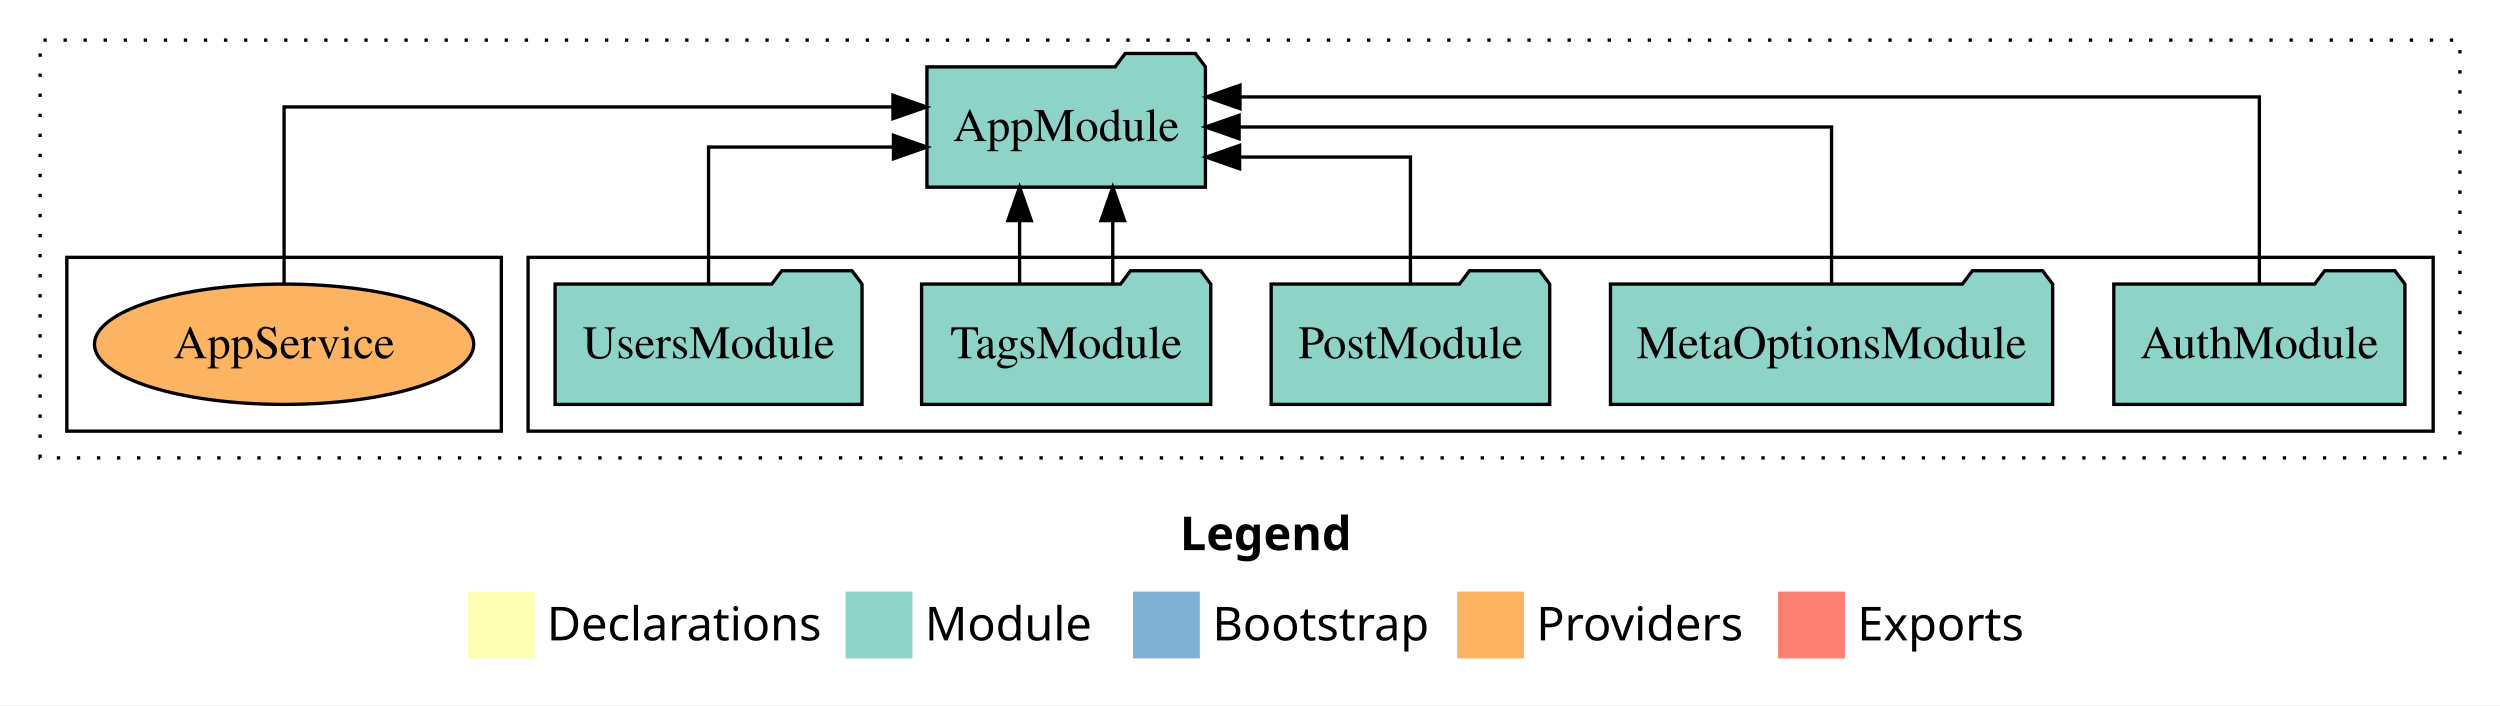
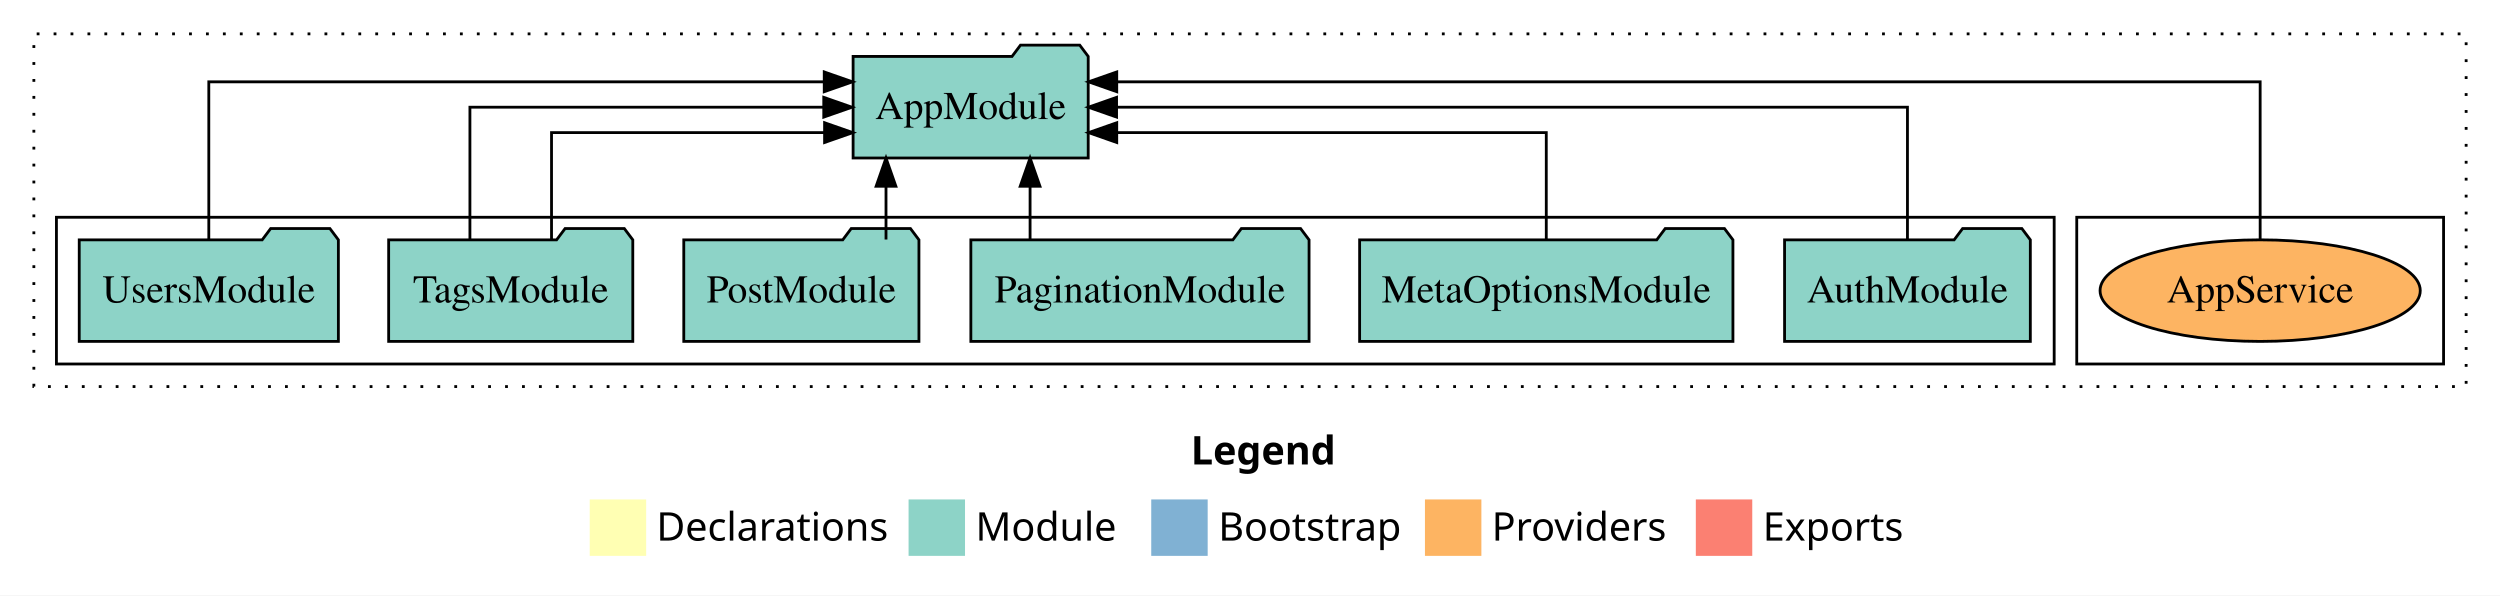
- <svg xmlns="http://www.w3.org/2000/svg" width="748pt" height="211pt" viewBox="0.00 0.00 748.00 211.00">
+ <svg xmlns="http://www.w3.org/2000/svg" width="886pt" height="211pt" viewBox="0.00 0.00 886.00 211.00">
  <g id="graph0" class="graph" transform="scale(1 1) rotate(0) translate(4 207)">
-     <polygon fill="white" stroke="transparent" points="-4,4 -4,-207 744,-207 744,4 -4,4" />
-     <text text-anchor="start" x="349.01" y="-42.4" font-family="Times-12" font-weight="bold" font-size="14.00">Legend</text>
-     <polygon fill="#ffffb3" stroke="transparent" points="136,-10 136,-30 156,-30 156,-10 136,-10" />
-     <text text-anchor="start" x="159.63" y="-15.4" font-family="Times-12" font-size="14.00">  Declarations</text>
-     <polygon fill="#8dd3c7" stroke="transparent" points="249,-10 249,-30 269,-30 269,-10 249,-10" />
-     <text text-anchor="start" x="272.73" y="-15.4" font-family="Times-12" font-size="14.00">  Module</text>
-     <polygon fill="#80b1d3" stroke="transparent" points="335,-10 335,-30 355,-30 355,-10 335,-10" />
-     <text text-anchor="start" x="358.78" y="-15.4" font-family="Times-12" font-size="14.00">  Bootstrap</text>
-     <polygon fill="#fdb462" stroke="transparent" points="432,-10 432,-30 452,-30 452,-10 432,-10" />
-     <text text-anchor="start" x="455.67" y="-15.4" font-family="Times-12" font-size="14.00">  Providers</text>
-     <polygon fill="#fb8072" stroke="transparent" points="528,-10 528,-30 548,-30 548,-10 528,-10" />
-     <text text-anchor="start" x="551.73" y="-15.4" font-family="Times-12" font-size="14.00">  Exports</text>
+     <polygon fill="white" stroke="transparent" points="-4,4 -4,-207 882,-207 882,4 -4,4" />
+     <text text-anchor="start" x="418.01" y="-42.4" font-family="Times-12" font-weight="bold" font-size="14.00">Legend</text>
+     <polygon fill="#ffffb3" stroke="transparent" points="205,-10 205,-30 225,-30 225,-10 205,-10" />
+     <text text-anchor="start" x="228.63" y="-15.4" font-family="Times-12" font-size="14.00">  Declarations</text>
+     <polygon fill="#8dd3c7" stroke="transparent" points="318,-10 318,-30 338,-30 338,-10 318,-10" />
+     <text text-anchor="start" x="341.73" y="-15.4" font-family="Times-12" font-size="14.00">  Module</text>
+     <polygon fill="#80b1d3" stroke="transparent" points="404,-10 404,-30 424,-30 424,-10 404,-10" />
+     <text text-anchor="start" x="427.78" y="-15.4" font-family="Times-12" font-size="14.00">  Bootstrap</text>
+     <polygon fill="#fdb462" stroke="transparent" points="501,-10 501,-30 521,-30 521,-10 501,-10" />
+     <text text-anchor="start" x="524.67" y="-15.4" font-family="Times-12" font-size="14.00">  Providers</text>
+     <polygon fill="#fb8072" stroke="transparent" points="597,-10 597,-30 617,-30 617,-10 597,-10" />
+     <text text-anchor="start" x="620.73" y="-15.4" font-family="Times-12" font-size="14.00">  Exports</text>
    <g id="clust1" class="cluster">
-       <polygon fill="none" stroke="black" stroke-dasharray="1,5" points="8,-70 8,-195 732,-195 732,-70 8,-70" />
+       <polygon fill="none" stroke="black" stroke-dasharray="1,5" points="8,-70 8,-195 870,-195 870,-70 8,-70" />
+     </g>
+     <g id="clust6" class="cluster">
+       <polygon fill="none" stroke="black" points="732,-78 732,-130 862,-130 862,-78 732,-78" />
    </g>
    <g id="clust3" class="cluster">
-       <polygon fill="none" stroke="black" points="154,-78 154,-130 724,-130 724,-78 154,-78" />
-     </g>
-     <g id="clust6" class="cluster">
-       <polygon fill="none" stroke="black" points="16,-78 16,-130 146,-130 146,-78 16,-78" />
+       <polygon fill="none" stroke="black" points="16,-78 16,-130 724,-130 724,-78 16,-78" />
    </g>
    <g id="node1" class="node">
      <polygon fill="#8dd3c7" stroke="black" points="715.55,-122 712.55,-126 691.55,-126 688.55,-122 628.45,-122 628.45,-86 715.55,-86 715.55,-122" />
      <text text-anchor="middle" x="672" y="-99.8" font-family="Times,serif" font-size="14.00">AuthModule</text>
    </g>
-     <g id="node6" class="node">
-       <polygon fill="#8dd3c7" stroke="black" points="356.66,-187 353.66,-191 332.66,-191 329.66,-187 273.34,-187 273.34,-151 356.66,-151 356.66,-187" />
-       <text text-anchor="middle" x="315" y="-164.8" font-family="Times,serif" font-size="14.00">AppModule</text>
+     <g id="node7" class="node">
+       <polygon fill="#8dd3c7" stroke="black" points="381.66,-187 378.66,-191 357.66,-191 354.66,-187 298.34,-187 298.34,-151 381.66,-151 381.66,-187" />
+       <text text-anchor="middle" x="340" y="-164.8" font-family="Times,serif" font-size="14.00">AppModule</text>
    </g>
    <g id="edge1" class="edge">
-       <path fill="none" stroke="black" d="M672,-122.29C672,-144.21 672,-178 672,-178 672,-178 367,-178 367,-178" />
-       <polygon fill="black" stroke="black" points="367,-174.5 357,-178 367,-181.5 367,-174.5" />
+       <path fill="none" stroke="black" d="M672,-122.11C672,-141.34 672,-169 672,-169 672,-169 391.71,-169 391.71,-169" />
+       <polygon fill="black" stroke="black" points="391.71,-165.5 381.71,-169 391.71,-172.5 391.71,-165.5" />
    </g>
    <g id="node2" class="node">
      <polygon fill="#8dd3c7" stroke="black" points="610.15,-122 607.15,-126 586.15,-126 583.15,-122 477.85,-122 477.85,-86 610.15,-86 610.15,-122" />
      <text text-anchor="middle" x="544" y="-99.8" font-family="Times,serif" font-size="14.00">MetaOptionsModule</text>
    </g>
    <g id="edge2" class="edge">
-       <path fill="none" stroke="black" d="M544,-122.11C544,-141.34 544,-169 544,-169 544,-169 366.74,-169 366.74,-169" />
-       <polygon fill="black" stroke="black" points="366.74,-165.5 356.74,-169 366.74,-172.5 366.74,-165.5" />
+       <path fill="none" stroke="black" d="M544,-122.03C544,-138.4 544,-160 544,-160 544,-160 391.77,-160 391.77,-160" />
+       <polygon fill="black" stroke="black" points="391.77,-156.5 381.77,-160 391.77,-163.5 391.77,-156.5" />
    </g>
    <g id="node3" class="node">
-       <polygon fill="#8dd3c7" stroke="black" points="459.67,-122 456.67,-126 435.67,-126 432.67,-122 376.33,-122 376.33,-86 459.67,-86 459.67,-122" />
-       <text text-anchor="middle" x="418" y="-99.8" font-family="Times,serif" font-size="14.00">PostModule</text>
+       <polygon fill="#8dd3c7" stroke="black" points="459.93,-122 456.93,-126 435.93,-126 432.93,-122 340.07,-122 340.07,-86 459.93,-86 459.93,-122" />
+       <text text-anchor="middle" x="400" y="-99.8" font-family="Times,serif" font-size="14.00">PaginationModule</text>
    </g>
    <g id="edge3" class="edge">
-       <path fill="none" stroke="black" d="M418,-122.03C418,-138.4 418,-160 418,-160 418,-160 366.89,-160 366.89,-160" />
-       <polygon fill="black" stroke="black" points="366.89,-156.5 356.89,-160 366.89,-163.5 366.89,-156.5" />
+       <path fill="none" stroke="black" d="M361.06,-122.11C361.06,-122.11 361.06,-140.99 361.06,-140.99" />
+       <polygon fill="black" stroke="black" points="357.56,-140.99 361.06,-150.99 364.56,-140.99 357.56,-140.99" />
    </g>
    <g id="node4" class="node">
-       <polygon fill="#8dd3c7" stroke="black" points="358.26,-122 355.26,-126 334.26,-126 331.26,-122 271.74,-122 271.74,-86 358.26,-86 358.26,-122" />
-       <text text-anchor="middle" x="315" y="-99.8" font-family="Times,serif" font-size="14.00">TagsModule</text>
+       <polygon fill="#8dd3c7" stroke="black" points="321.67,-122 318.67,-126 297.67,-126 294.67,-122 238.33,-122 238.33,-86 321.67,-86 321.67,-122" />
+       <text text-anchor="middle" x="280" y="-99.8" font-family="Times,serif" font-size="14.00">PostModule</text>
    </g>
    <g id="edge4" class="edge">
-       <path fill="none" stroke="black" d="M301.06,-122.11C301.06,-122.11 301.06,-140.99 301.06,-140.99" />
-       <polygon fill="black" stroke="black" points="297.56,-140.99 301.06,-150.99 304.56,-140.99 297.56,-140.99" />
+       <path fill="none" stroke="black" d="M310,-122.11C310,-122.11 310,-140.99 310,-140.99" />
+       <polygon fill="black" stroke="black" points="306.5,-140.99 310,-150.99 313.5,-140.99 306.5,-140.99" />
+     </g>
+     <g id="node5" class="node">
+       <polygon fill="#8dd3c7" stroke="black" points="220.26,-122 217.26,-126 196.26,-126 193.26,-122 133.74,-122 133.74,-86 220.26,-86 220.26,-122" />
+       <text text-anchor="middle" x="177" y="-99.8" font-family="Times,serif" font-size="14.00">TagsModule</text>
    </g>
    <g id="edge5" class="edge">
-       <path fill="none" stroke="black" d="M328.94,-122.11C328.94,-122.11 328.94,-140.99 328.94,-140.99" />
-       <polygon fill="black" stroke="black" points="325.44,-140.99 328.94,-150.99 332.44,-140.99 325.44,-140.99" />
-     </g>
-     <g id="node5" class="node">
-       <polygon fill="#8dd3c7" stroke="black" points="253.92,-122 250.92,-126 229.92,-126 226.92,-122 162.08,-122 162.08,-86 253.92,-86 253.92,-122" />
-       <text text-anchor="middle" x="208" y="-99.8" font-family="Times,serif" font-size="14.00">UsersModule</text>
+       <path fill="none" stroke="black" d="M191.46,-122.03C191.46,-138.4 191.46,-160 191.46,-160 191.46,-160 288.23,-160 288.23,-160" />
+       <polygon fill="black" stroke="black" points="288.23,-163.5 298.23,-160 288.23,-156.5 288.23,-163.5" />
    </g>
    <g id="edge6" class="edge">
-       <path fill="none" stroke="black" d="M208,-122.02C208,-139.37 208,-163 208,-163 208,-163 263.32,-163 263.32,-163" />
-       <polygon fill="black" stroke="black" points="263.32,-166.5 273.32,-163 263.32,-159.5 263.32,-166.5" />
+       <path fill="none" stroke="black" d="M162.54,-122.11C162.54,-141.34 162.54,-169 162.54,-169 162.54,-169 287.94,-169 287.94,-169" />
+       <polygon fill="black" stroke="black" points="287.94,-172.5 297.94,-169 287.94,-165.5 287.94,-172.5" />
    </g>
-     <g id="node7" class="node">
-       <ellipse fill="#fdb462" stroke="black" cx="81" cy="-104" rx="56.74" ry="18" />
-       <text text-anchor="middle" x="81" y="-99.8" font-family="Times,serif" font-size="14.00">AppService</text>
+     <g id="node6" class="node">
+       <polygon fill="#8dd3c7" stroke="black" points="115.92,-122 112.92,-126 91.92,-126 88.92,-122 24.08,-122 24.08,-86 115.92,-86 115.92,-122" />
+       <text text-anchor="middle" x="70" y="-99.8" font-family="Times,serif" font-size="14.00">UsersModule</text>
    </g>
    <g id="edge7" class="edge">
-       <path fill="none" stroke="black" d="M81,-122.28C81,-143.32 81,-175 81,-175 81,-175 263.17,-175 263.17,-175" />
-       <polygon fill="black" stroke="black" points="263.17,-178.5 273.17,-175 263.17,-171.5 263.17,-178.5" />
+       <path fill="none" stroke="black" d="M70,-122.29C70,-144.21 70,-178 70,-178 70,-178 288.11,-178 288.11,-178" />
+       <polygon fill="black" stroke="black" points="288.11,-181.5 298.11,-178 288.11,-174.5 288.11,-181.5" />
+     </g>
+     <g id="node8" class="node">
+       <ellipse fill="#fdb462" stroke="black" cx="797" cy="-104" rx="56.74" ry="18" />
+       <text text-anchor="middle" x="797" y="-99.8" font-family="Times,serif" font-size="14.00">AppService</text>
+     </g>
+     <g id="edge8" class="edge">
+       <path fill="none" stroke="black" d="M797,-122.29C797,-144.21 797,-178 797,-178 797,-178 391.77,-178 391.77,-178" />
+       <polygon fill="black" stroke="black" points="391.77,-174.5 381.77,-178 391.77,-181.5 391.77,-174.5" />
    </g>
  </g>
</svg>
